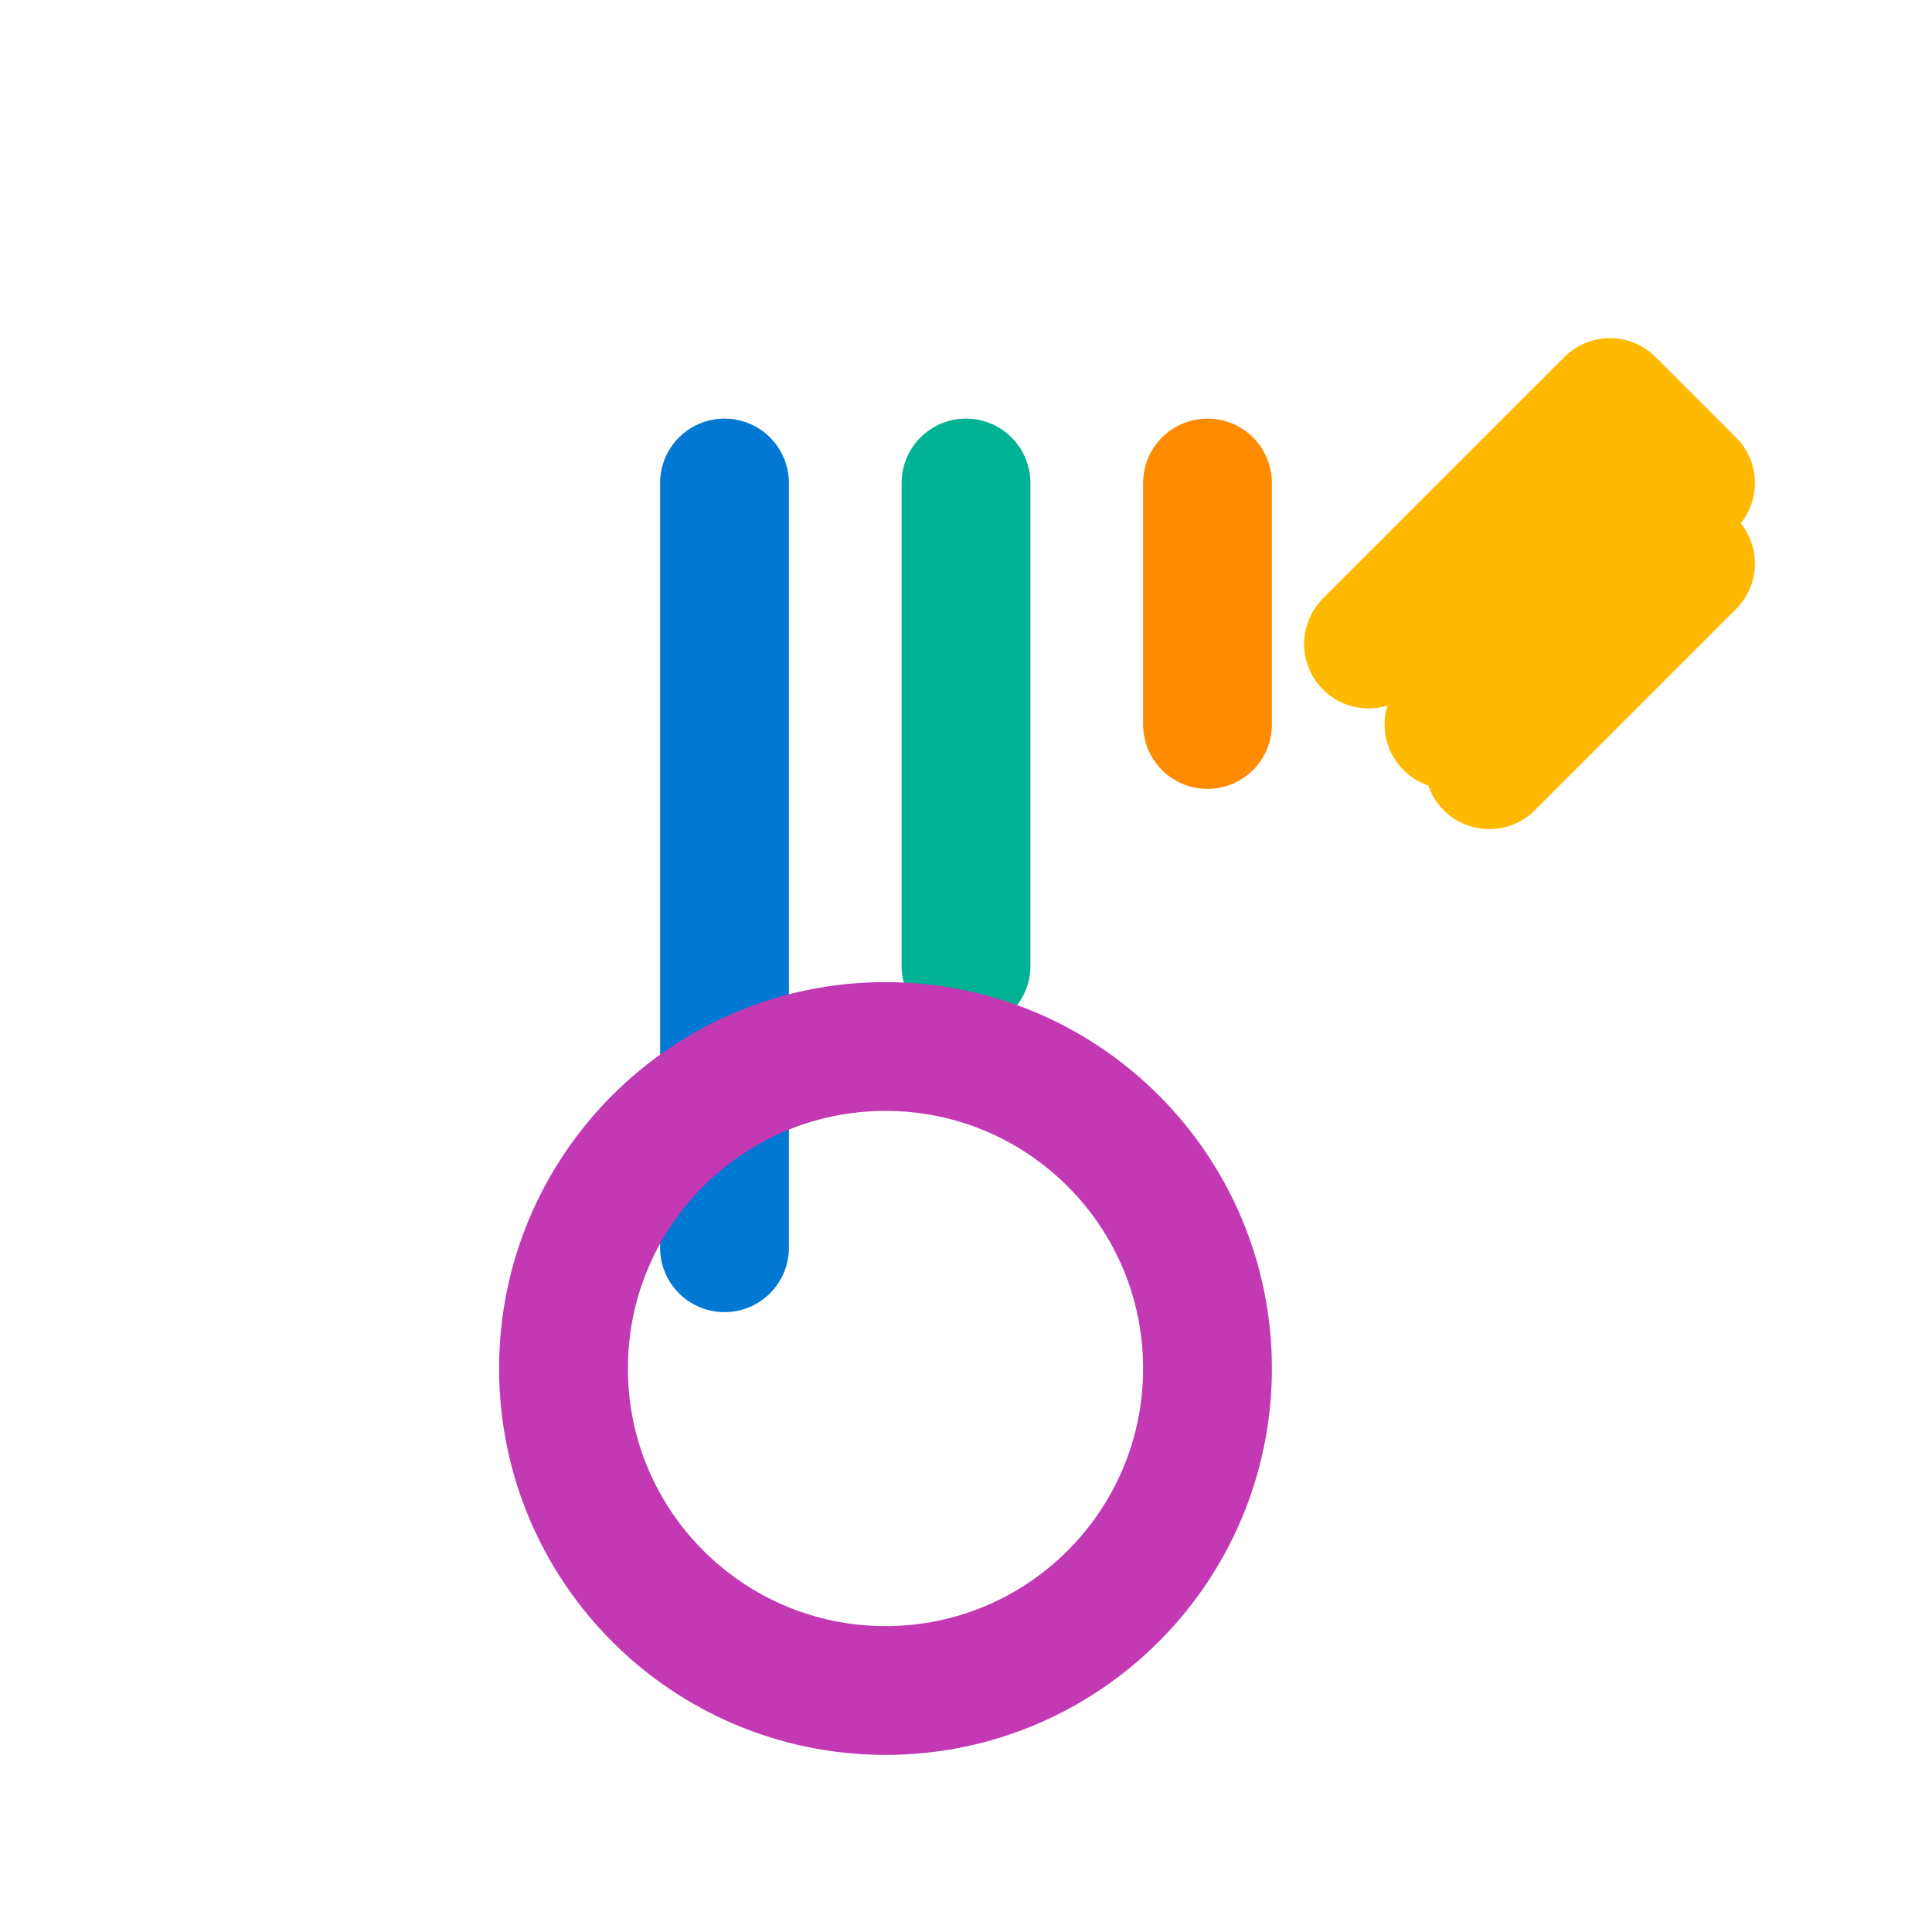
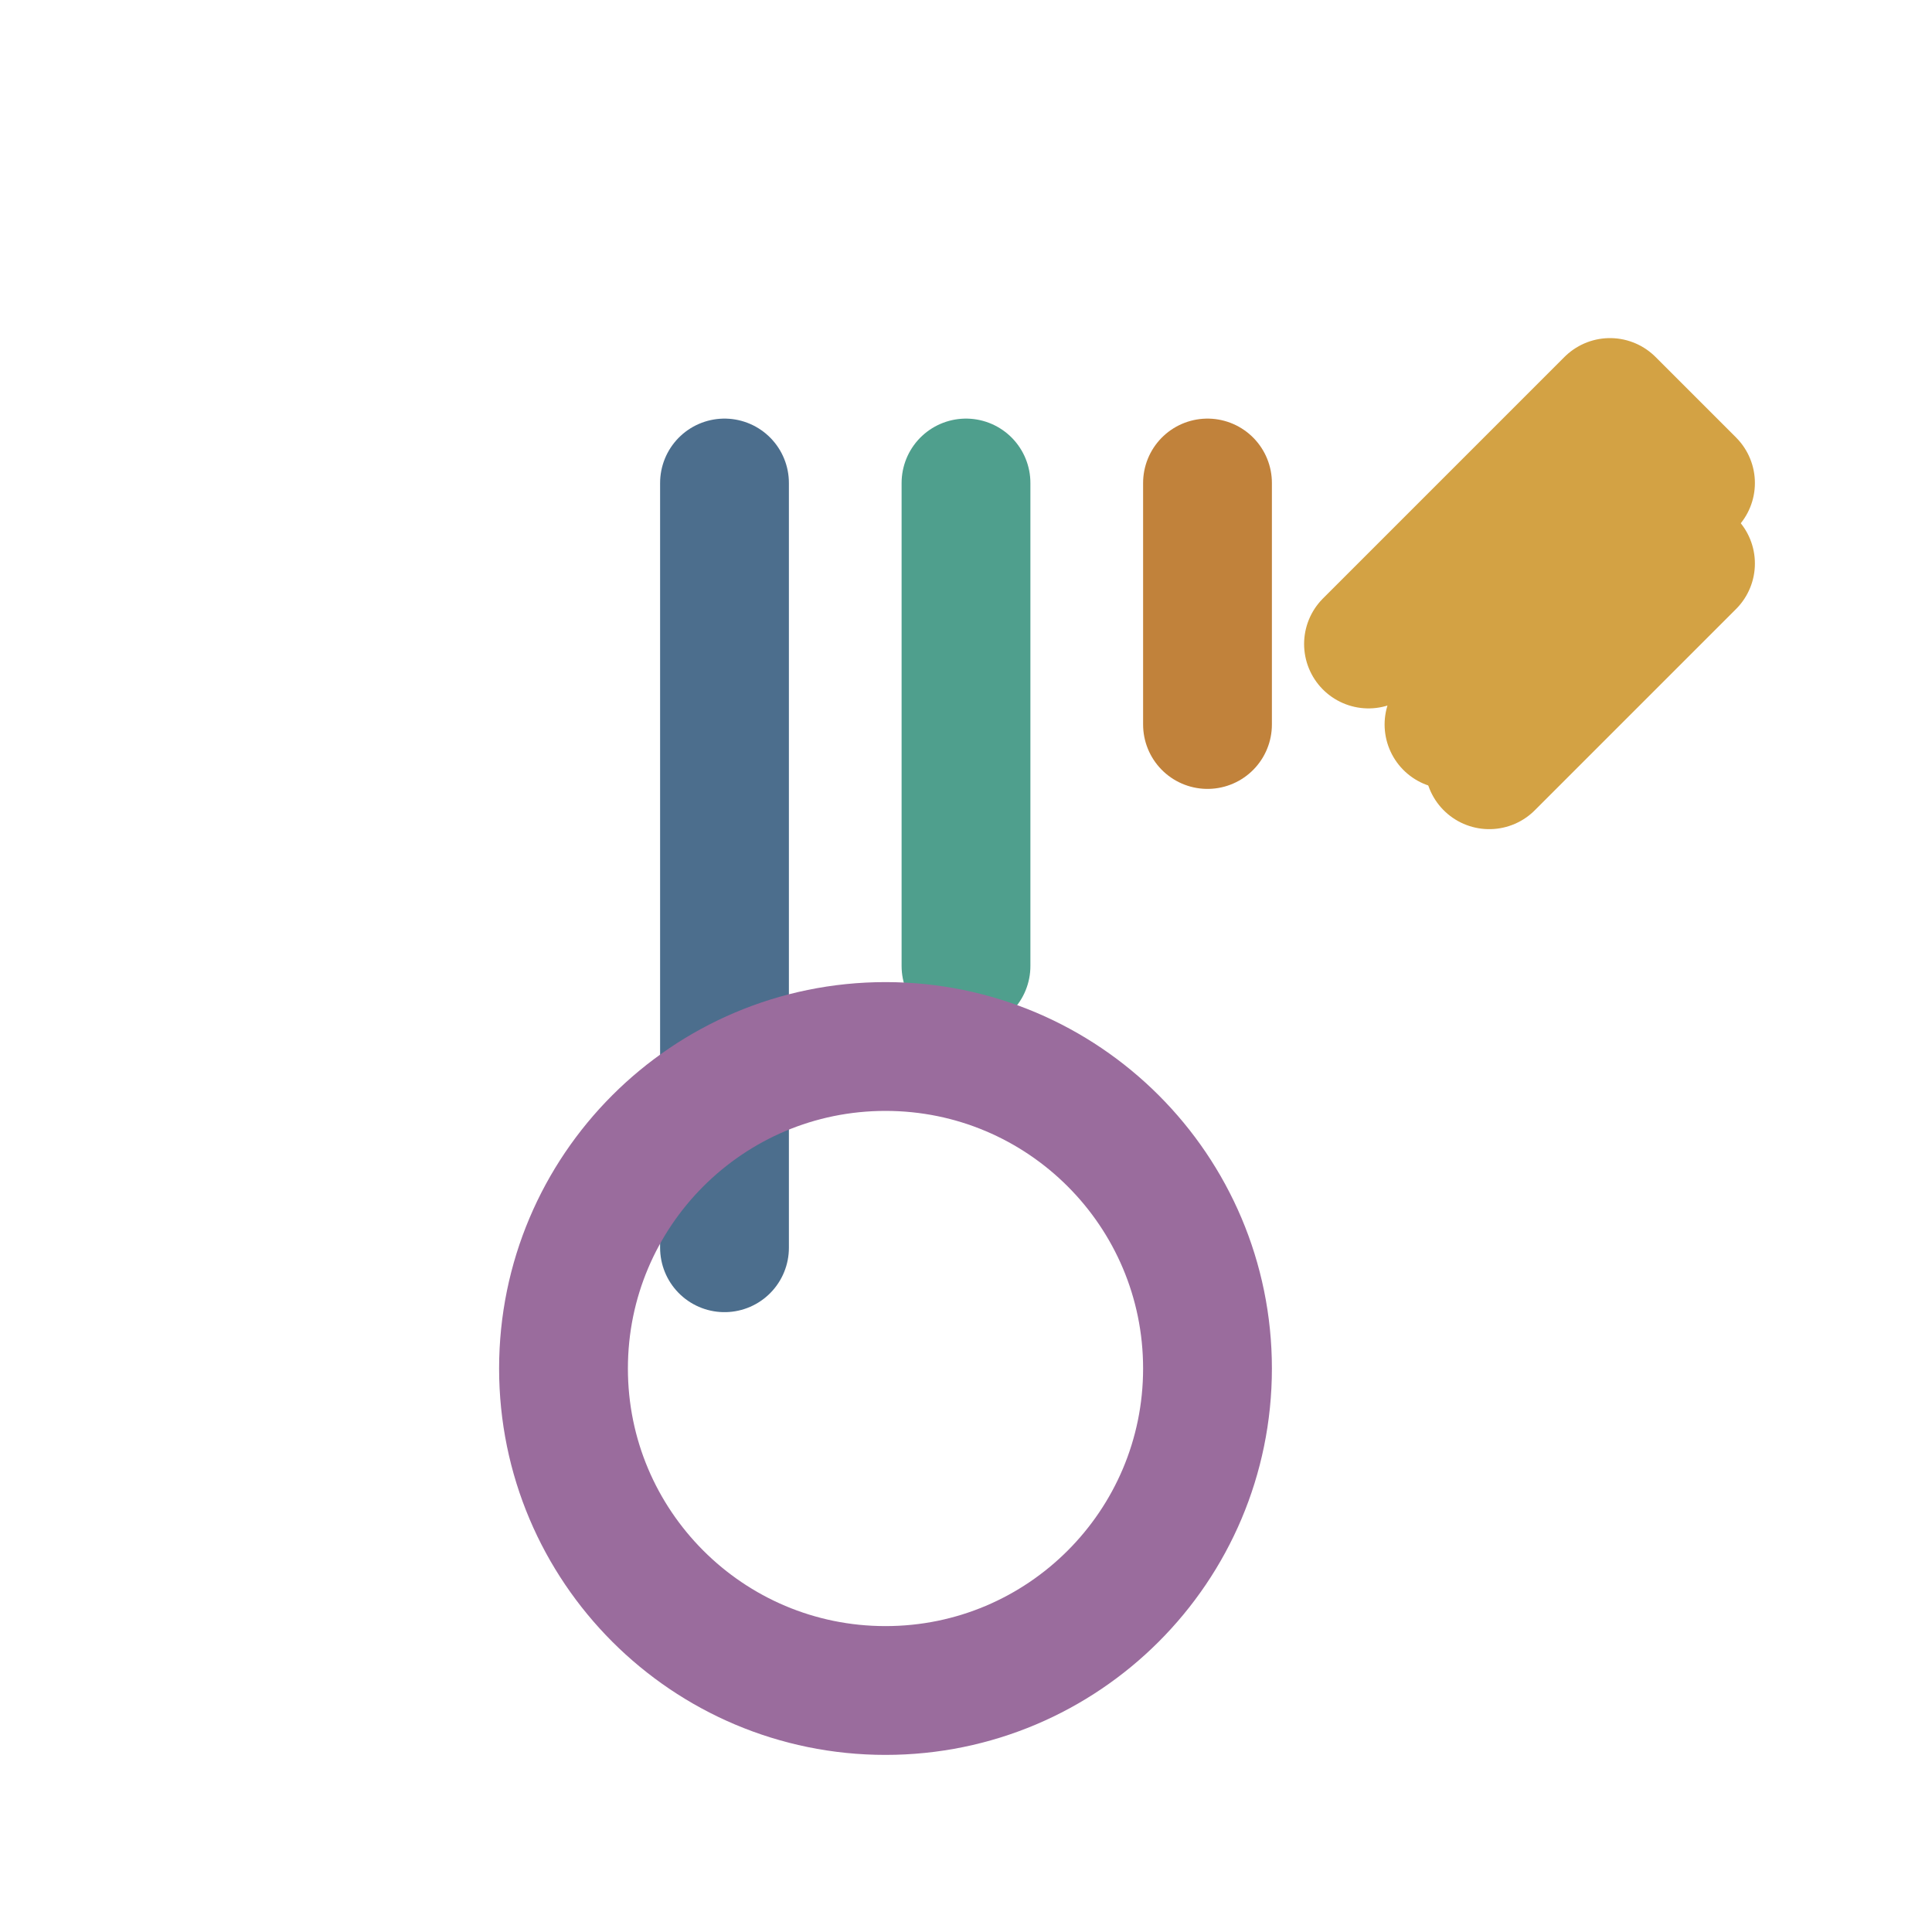
<svg xmlns="http://www.w3.org/2000/svg" width="24" height="24" viewBox="0 0 24 24" fill="none">
-   <path d="M9 6V15.5" stroke="#0078D4" stroke-width="1.6" stroke-linecap="round" />
-   <path d="M12 6V12" stroke="#00B294" stroke-width="1.6" stroke-linecap="round" />
-   <path d="M15 6V9" stroke="#FF8C00" stroke-width="1.6" stroke-linecap="round" />
-   <path d="M7 17C7 14.791 8.791 13 11 13C13.209 13 15 14.791 15 17C15 19.209 13.209 21 11 21C8.791 21 7 19.209 7 17Z" stroke="#C239B3" stroke-width="1.6" />
-   <path d="M17 8L20 5L21 6L18 9" stroke="#FFB900" stroke-width="1.6" stroke-linecap="round" stroke-linejoin="round" />
-   <path d="M18.5 9.5L21 7" stroke="#FFB900" stroke-width="1.6" stroke-linecap="round" />
+   <path d="M9 6V15.5" stroke="#4C6E8D" stroke-width="1.6" stroke-linecap="round" />
+   <path d="M12 6V12" stroke="#4F9F8D" stroke-width="1.6" stroke-linecap="round" />
+   <path d="M15 6V9" stroke="#C1823B" stroke-width="1.6" stroke-linecap="round" />
+   <path d="M7 17C7 14.791 8.791 13 11 13C13.209 13 15 14.791 15 17C15 19.209 13.209 21 11 21C8.791 21 7 19.209 7 17Z" stroke="#9A6C9D" stroke-width="1.6" />
+   <path d="M17 8L20 5L21 6L18 9" stroke="#D3A244" stroke-width="1.6" stroke-linecap="round" stroke-linejoin="round" />
+   <path d="M18.5 9.5L21 7" stroke="#D3A244" stroke-width="1.6" stroke-linecap="round" />
</svg>
